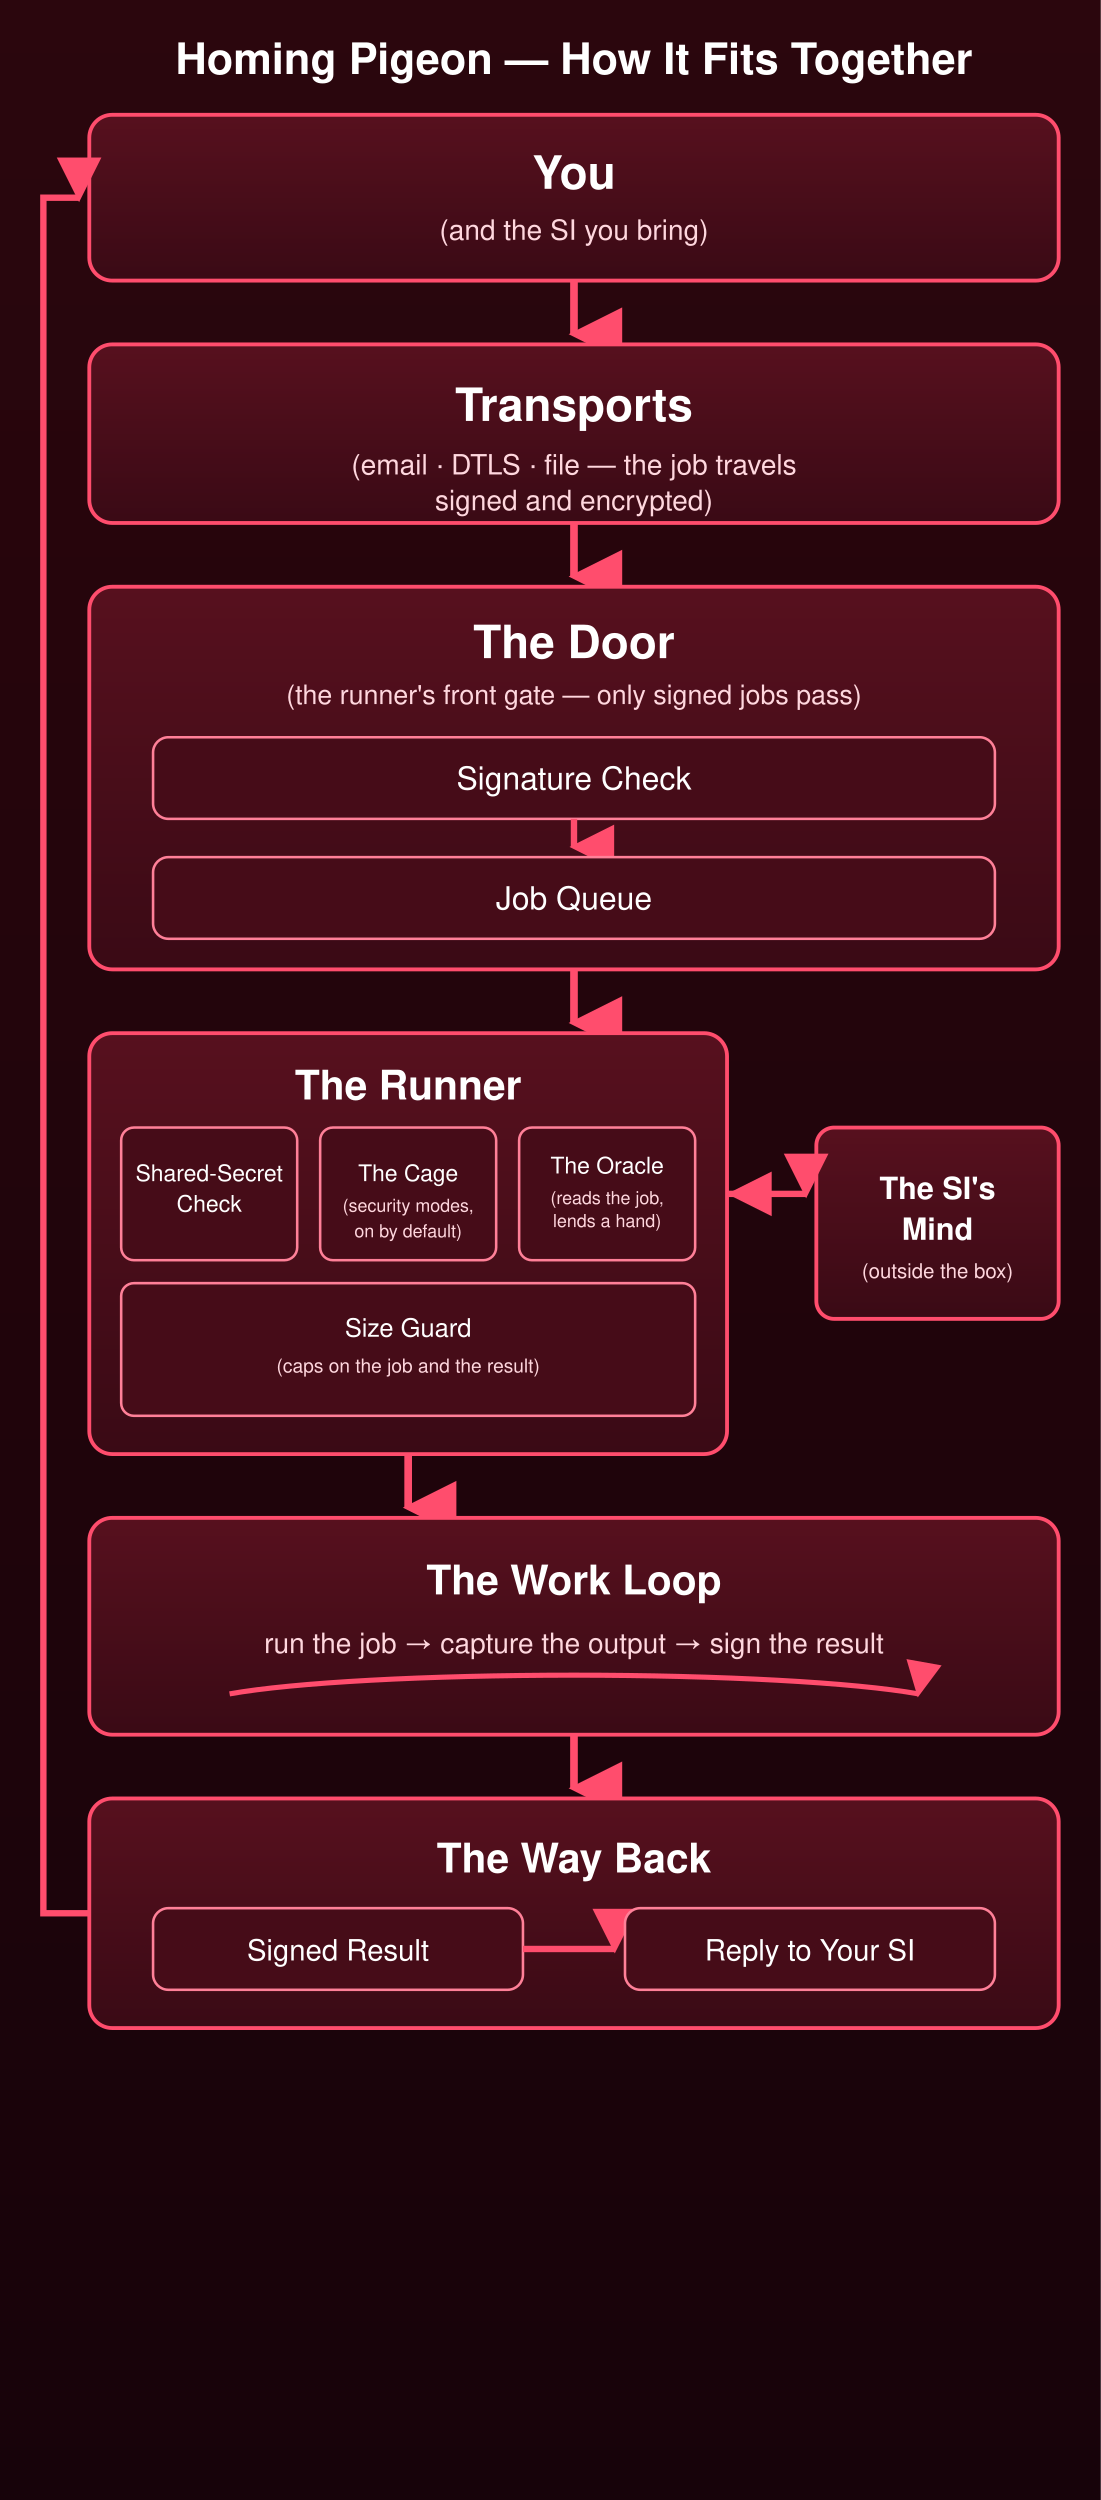
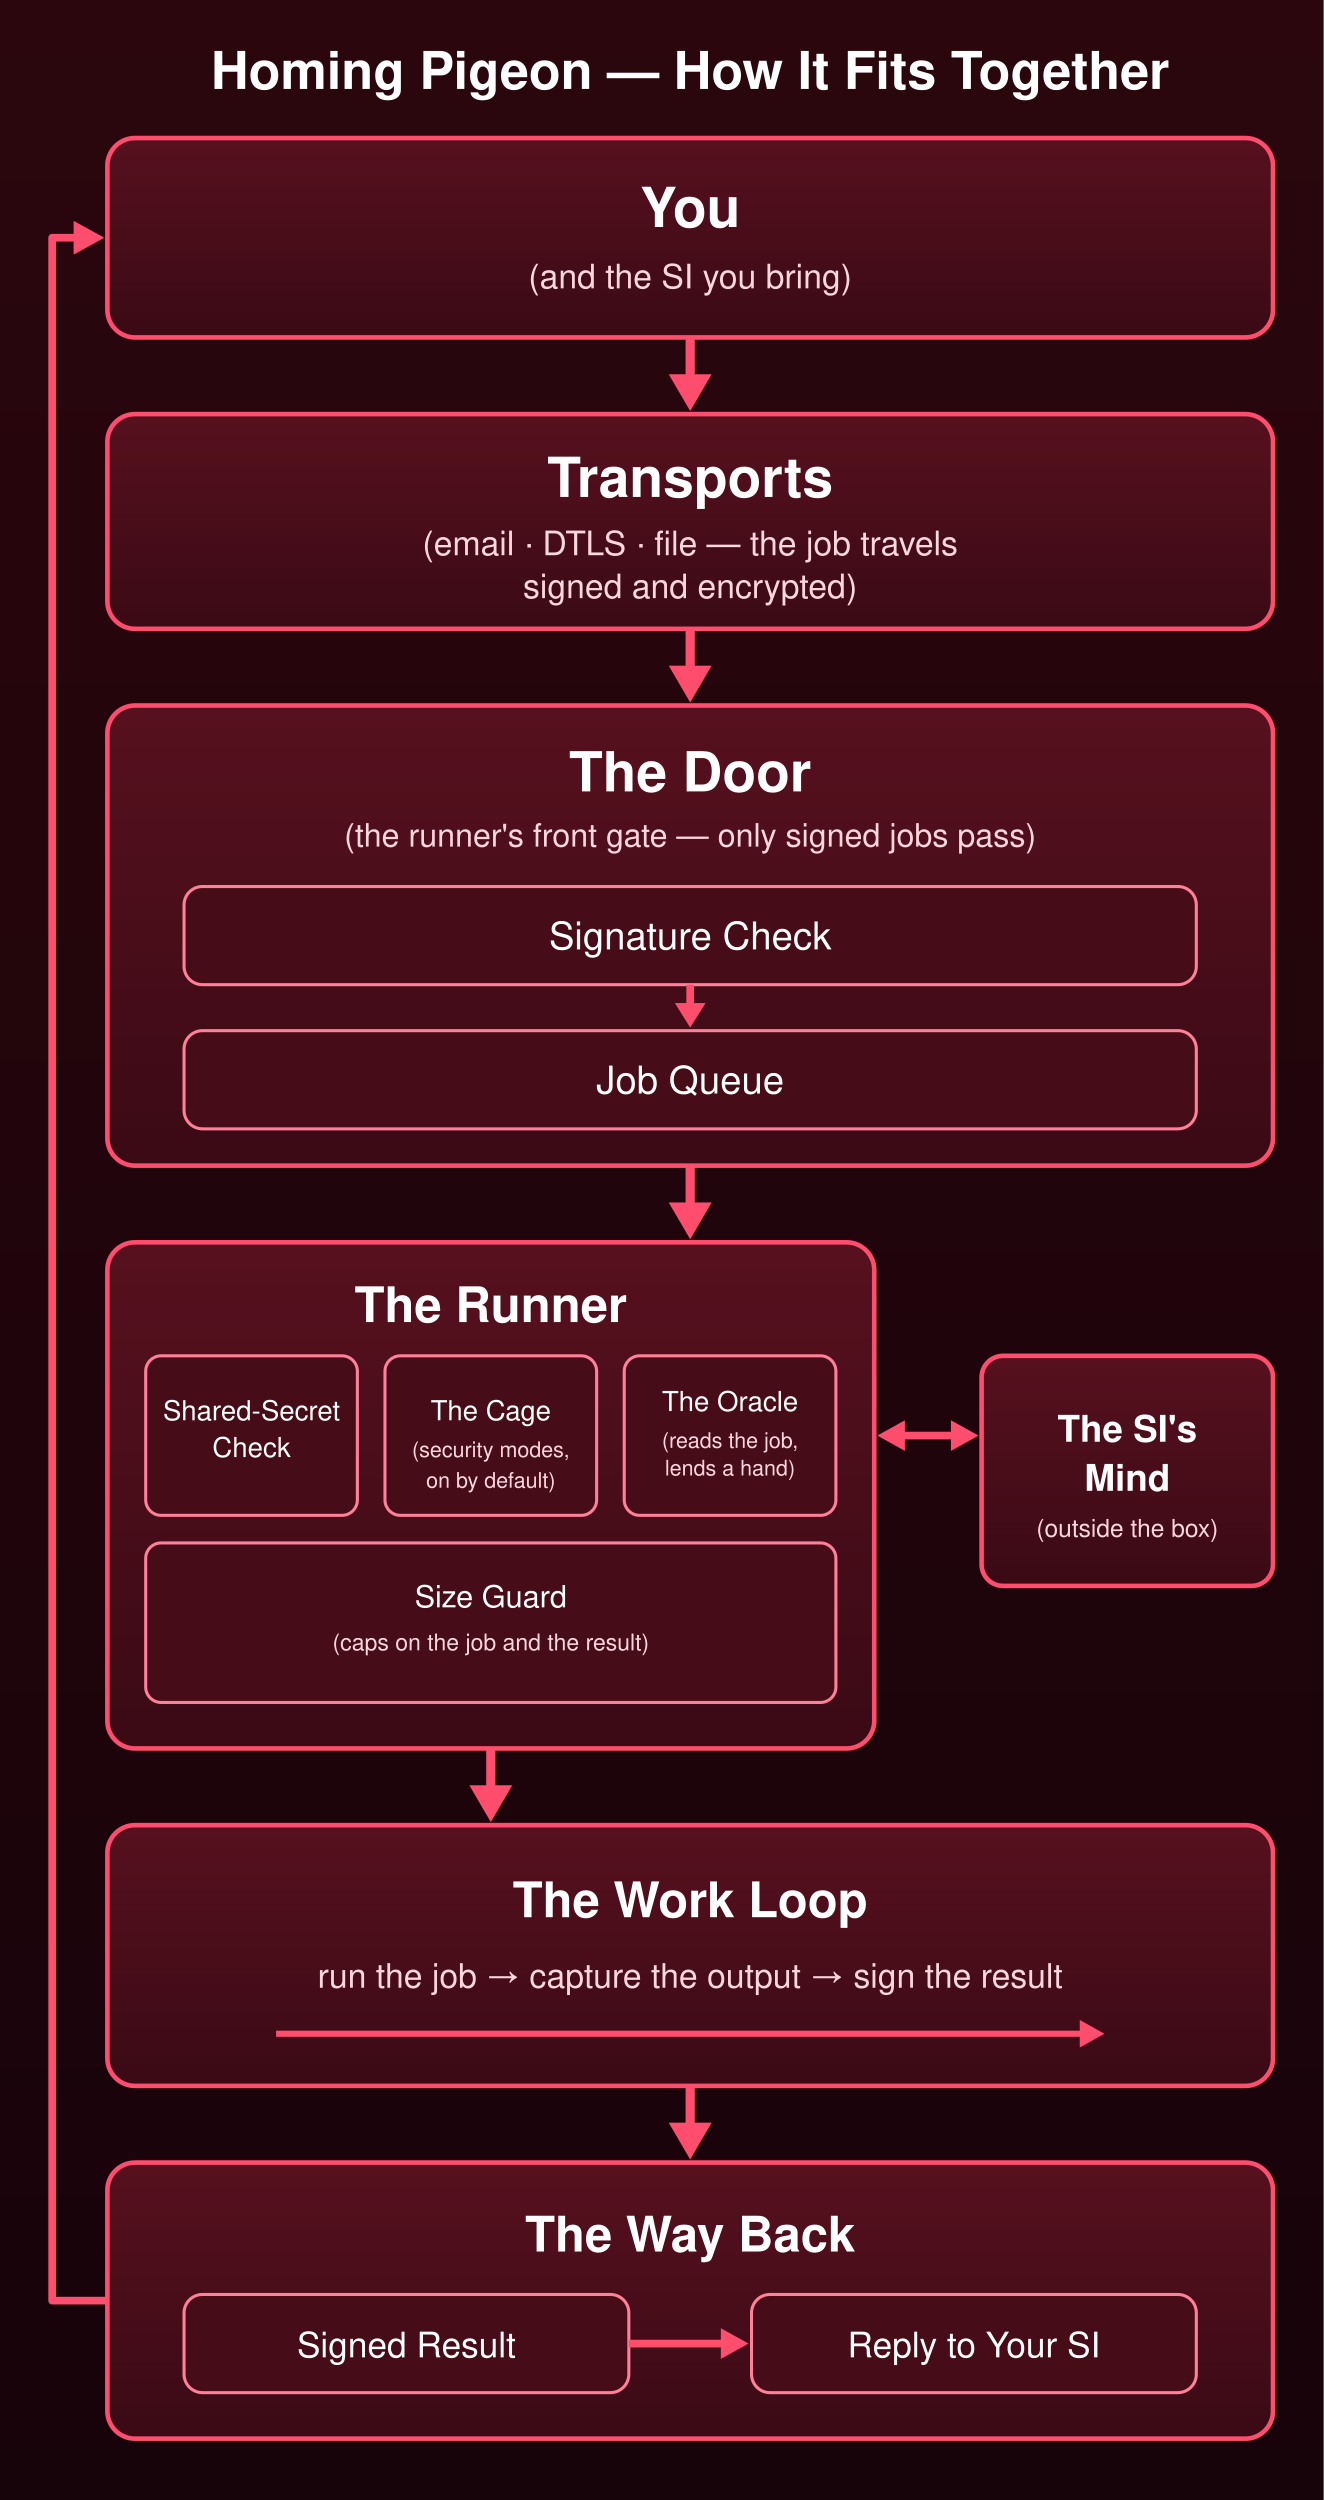
- <svg xmlns="http://www.w3.org/2000/svg" width="863" height="1960" viewBox="0 0 863 1960" font-family="Helvetica, Arial, sans-serif">
+ <svg xmlns="http://www.w3.org/2000/svg" width="863" height="1630" viewBox="0 0 863 1630" font-family="Helvetica, Arial, sans-serif">
  <defs>
    <linearGradient id="bg" x1="0" y1="0" x2="0" y2="1">
      <stop offset="0" stop-color="#2b060d" />
      <stop offset="1" stop-color="#17030a" />
    </linearGradient>
    <linearGradient id="box" x1="0" y1="0" x2="0" y2="1">
      <stop offset="0" stop-color="#57101e" />
      <stop offset="1" stop-color="#3a0a15" />
    </linearGradient>
-     <marker id="arr" viewBox="0 0 10 10" refX="5" refY="9" markerWidth="7" markerHeight="7" orient="auto-start-reverse">
-       <path d="M 0 0 L 10 0 L 5 10 z" fill="#ff4d6d" />
-     </marker>
-     <marker id="arrL" viewBox="0 0 10 10" refX="0" refY="5" markerWidth="7" markerHeight="7" orient="auto">
-       <path d="M 10 0 L 0 5 L 10 10 z" fill="#ff4d6d" />
-     </marker>
  </defs>
-   <rect width="863" height="1960" fill="url(#bg)" />
+   <rect width="863" height="1630" fill="url(#bg)" />
  <text x="450" y="58" text-anchor="middle" fill="#ffffff" font-size="34" font-weight="bold">Homing Pigeon — How It Fits Together</text>
  <rect x="70" y="90" width="760" height="130" rx="18" fill="url(#box)" stroke="#ff4d6d" stroke-width="3" />
  <text x="450" y="148" text-anchor="middle" fill="#ffffff" font-size="36" font-weight="bold">You</text>
  <text x="450" y="188" text-anchor="middle" fill="#ffd7de" font-size="22">(and the SI you bring)</text>
-   <line x1="450" y1="220" x2="450" y2="262" stroke="#ff4d6d" stroke-width="6" marker-end="url(#arr)" />
+   <path d="M 450 220 L 450 245" fill="none" stroke="#ff4d6d" stroke-width="6" stroke-linejoin="round" />
+   <polygon points="450,268 436,244 464,244" fill="#ff4d6d" />
  <rect x="70" y="270" width="760" height="140" rx="18" fill="url(#box)" stroke="#ff4d6d" stroke-width="3" />
-   <text x="450" y="330" text-anchor="middle" fill="#ffffff" font-size="36" font-weight="bold">Transports</text>
-   <text x="450" y="372" text-anchor="middle" fill="#ffd7de" font-size="22">(email · DTLS · file — the job travels</text>
-   <text x="450" y="400" text-anchor="middle" fill="#ffd7de" font-size="22">signed and encrypted)</text>
-   <line x1="450" y1="410" x2="450" y2="452" stroke="#ff4d6d" stroke-width="6" marker-end="url(#arr)" />
+   <text x="450" y="324" text-anchor="middle" fill="#ffffff" font-size="36" font-weight="bold">Transports</text>
+   <text x="450" y="362" text-anchor="middle" fill="#ffd7de" font-size="22">(email · DTLS · file — the job travels</text>
+   <text x="450" y="390" text-anchor="middle" fill="#ffd7de" font-size="22">signed and encrypted)</text>
+   <path d="M 450 410 L 450 435" fill="none" stroke="#ff4d6d" stroke-width="6" stroke-linejoin="round" />
+   <polygon points="450,458 436,434 464,434" fill="#ff4d6d" />
  <rect x="70" y="460" width="760" height="300" rx="18" fill="url(#box)" stroke="#ff4d6d" stroke-width="3" />
  <text x="450" y="516" text-anchor="middle" fill="#ffffff" font-size="36" font-weight="bold">The Door</text>
  <text x="450" y="552" text-anchor="middle" fill="#ffd7de" font-size="21">(the runner's front gate — only signed jobs pass)</text>
  <rect x="120" y="578" width="660" height="64" rx="12" fill="#460c18" stroke="#ff8098" stroke-width="2" />
  <text x="450" y="619" text-anchor="middle" fill="#ffffff" font-size="25">Signature Check</text>
-   <line x1="450" y1="642" x2="450" y2="664" stroke="#ff4d6d" stroke-width="5" marker-end="url(#arr)" />
+   <path d="M 450 642 L 450 655" fill="none" stroke="#ff4d6d" stroke-width="5" stroke-linejoin="round" />
+   <polygon points="450,670 440,654 460,654" fill="#ff4d6d" />
  <rect x="120" y="672" width="660" height="64" rx="12" fill="#460c18" stroke="#ff8098" stroke-width="2" />
  <text x="450" y="713" text-anchor="middle" fill="#ffffff" font-size="25">Job Queue</text>
-   <line x1="450" y1="760" x2="450" y2="802" stroke="#ff4d6d" stroke-width="6" marker-end="url(#arr)" />
+   <path d="M 450 760 L 450 785" fill="none" stroke="#ff4d6d" stroke-width="6" stroke-linejoin="round" />
+   <polygon points="450,808 436,784 464,784" fill="#ff4d6d" />
  <rect x="70" y="810" width="500" height="330" rx="18" fill="url(#box)" stroke="#ff4d6d" stroke-width="3" />
  <text x="320" y="862" text-anchor="middle" fill="#ffffff" font-size="32" font-weight="bold">The Runner</text>
  <rect x="95" y="884" width="138" height="104" rx="10" fill="#460c18" stroke="#ff8098" stroke-width="2" />
  <text x="164" y="926" text-anchor="middle" fill="#ffffff" font-size="18">Shared-Secret</text>
  <text x="164" y="950" text-anchor="middle" fill="#ffffff" font-size="18">Check</text>
  <rect x="251" y="884" width="138" height="104" rx="10" fill="#460c18" stroke="#ff8098" stroke-width="2" />
  <text x="320" y="926" text-anchor="middle" fill="#ffffff" font-size="18">The Cage</text>
  <text x="320" y="950" text-anchor="middle" fill="#ffd7de" font-size="14">(security modes,</text>
  <text x="320" y="970" text-anchor="middle" fill="#ffd7de" font-size="14">on by default)</text>
  <rect x="407" y="884" width="138" height="104" rx="10" fill="#460c18" stroke="#ff8098" stroke-width="2" />
  <text x="476" y="920" text-anchor="middle" fill="#ffffff" font-size="18">The Oracle</text>
  <text x="476" y="944" text-anchor="middle" fill="#ffd7de" font-size="14">(reads the job,</text>
  <text x="476" y="962" text-anchor="middle" fill="#ffd7de" font-size="14">lends a hand)</text>
  <rect x="95" y="1006" width="450" height="104" rx="10" fill="#460c18" stroke="#ff8098" stroke-width="2" />
  <text x="320" y="1048" text-anchor="middle" fill="#ffffff" font-size="20">Size Guard</text>
  <text x="320" y="1076" text-anchor="middle" fill="#ffd7de" font-size="15">(caps on the job and the result)</text>
  <rect x="640" y="884" width="190" height="150" rx="14" fill="url(#box)" stroke="#ff4d6d" stroke-width="3" />
  <text x="735" y="940" text-anchor="middle" fill="#ffffff" font-size="24" font-weight="bold">The SI's</text>
  <text x="735" y="972" text-anchor="middle" fill="#ffffff" font-size="24" font-weight="bold">Mind</text>
  <text x="735" y="1002" text-anchor="middle" fill="#ffd7de" font-size="16">(outside the box)</text>
-   <line x1="570" y1="936" x2="632" y2="936" stroke="#ff4d6d" stroke-width="5" marker-end="url(#arr)" marker-start="url(#arrL)" />
-   <line x1="320" y1="1140" x2="320" y2="1182" stroke="#ff4d6d" stroke-width="6" marker-end="url(#arr)" />
+   <path d="M 589 936 L 621 936" fill="none" stroke="#ff4d6d" stroke-width="5" stroke-linejoin="round" />
+   <polygon points="572,936 590,926 590,946" fill="#ff4d6d" />
+   <polygon points="638,936 620,926 620,946" fill="#ff4d6d" />
+   <path d="M 320 1140 L 320 1165" fill="none" stroke="#ff4d6d" stroke-width="6" stroke-linejoin="round" />
+   <polygon points="320,1188 306,1164 334,1164" fill="#ff4d6d" />
  <rect x="70" y="1190" width="760" height="170" rx="18" fill="url(#box)" stroke="#ff4d6d" stroke-width="3" />
  <text x="450" y="1250" text-anchor="middle" fill="#ffffff" font-size="32" font-weight="bold">The Work Loop</text>
  <text x="450" y="1296" text-anchor="middle" fill="#ffd7de" font-size="22">run the job → capture the output → sign the result</text>
-   <path d="M 180 1328 A 300 26 0 0 1 720 1328" fill="none" stroke="#ff4d6d" stroke-width="4" marker-end="url(#arr)" />
-   <line x1="450" y1="1360" x2="450" y2="1402" stroke="#ff4d6d" stroke-width="6" marker-end="url(#arr)" />
+   <path d="M 180 1326 L 705 1326" fill="none" stroke="#ff4d6d" stroke-width="4" stroke-linejoin="round" />
+   <polygon points="720,1326 704,1317 704,1335" fill="#ff4d6d" />
+   <path d="M 450 1360 L 450 1385" fill="none" stroke="#ff4d6d" stroke-width="6" stroke-linejoin="round" />
+   <polygon points="450,1408 436,1384 464,1384" fill="#ff4d6d" />
  <rect x="70" y="1410" width="760" height="180" rx="18" fill="url(#box)" stroke="#ff4d6d" stroke-width="3" />
  <text x="450" y="1468" text-anchor="middle" fill="#ffffff" font-size="32" font-weight="bold">The Way Back</text>
  <rect x="120" y="1496" width="290" height="64" rx="12" fill="#460c18" stroke="#ff8098" stroke-width="2" />
  <text x="265" y="1537" text-anchor="middle" fill="#ffffff" font-size="23">Signed Result</text>
-   <line x1="410" y1="1528" x2="482" y2="1528" stroke="#ff4d6d" stroke-width="5" marker-end="url(#arr)" />
+   <path d="M 410 1528 L 471 1528" fill="none" stroke="#ff4d6d" stroke-width="5" stroke-linejoin="round" />
+   <polygon points="488,1528 470,1518 470,1538" fill="#ff4d6d" />
  <rect x="490" y="1496" width="290" height="64" rx="12" fill="#460c18" stroke="#ff8098" stroke-width="2" />
  <text x="635" y="1537" text-anchor="middle" fill="#ffffff" font-size="23">Reply to Your SI</text>
-   <path d="M 70 1500 L 34 1500 L 34 155 L 62 155" fill="none" stroke="#ff4d6d" stroke-width="5" marker-end="url(#arr)" />
+   <path d="M 70 1500 L 34 1500 L 34 155 L 49 155" fill="none" stroke="#ff4d6d" stroke-width="5" stroke-linejoin="round" />
+   <polygon points="68,155 48,144 48,166" fill="#ff4d6d" />
</svg>
